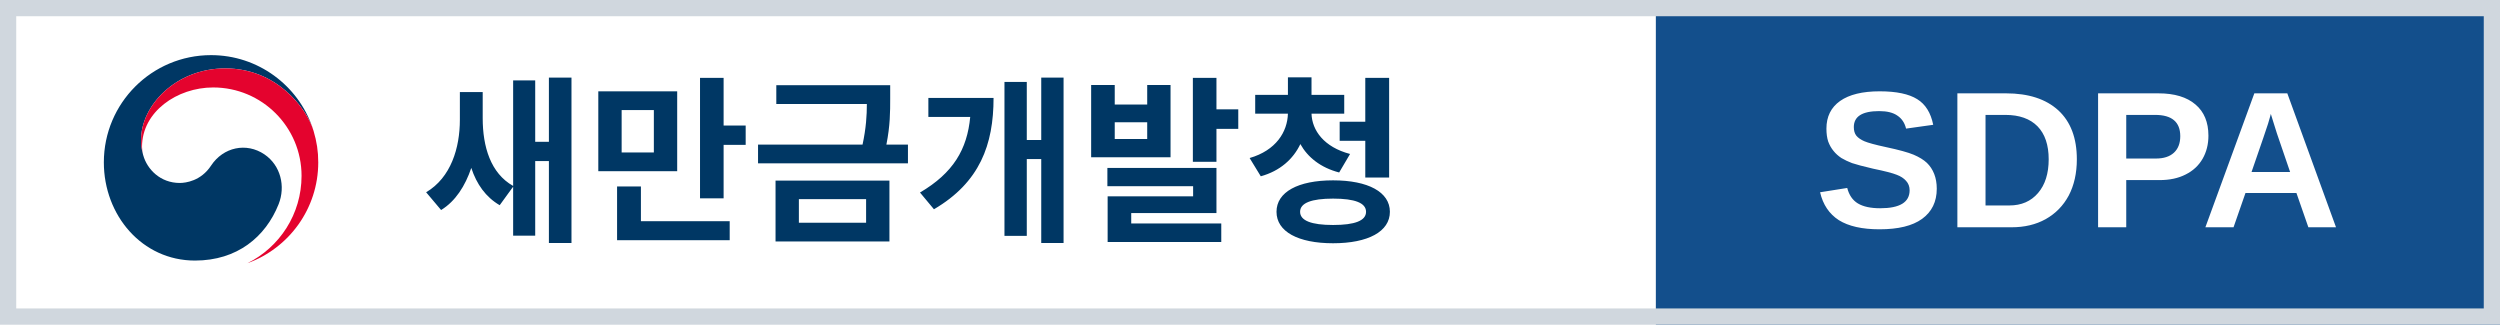
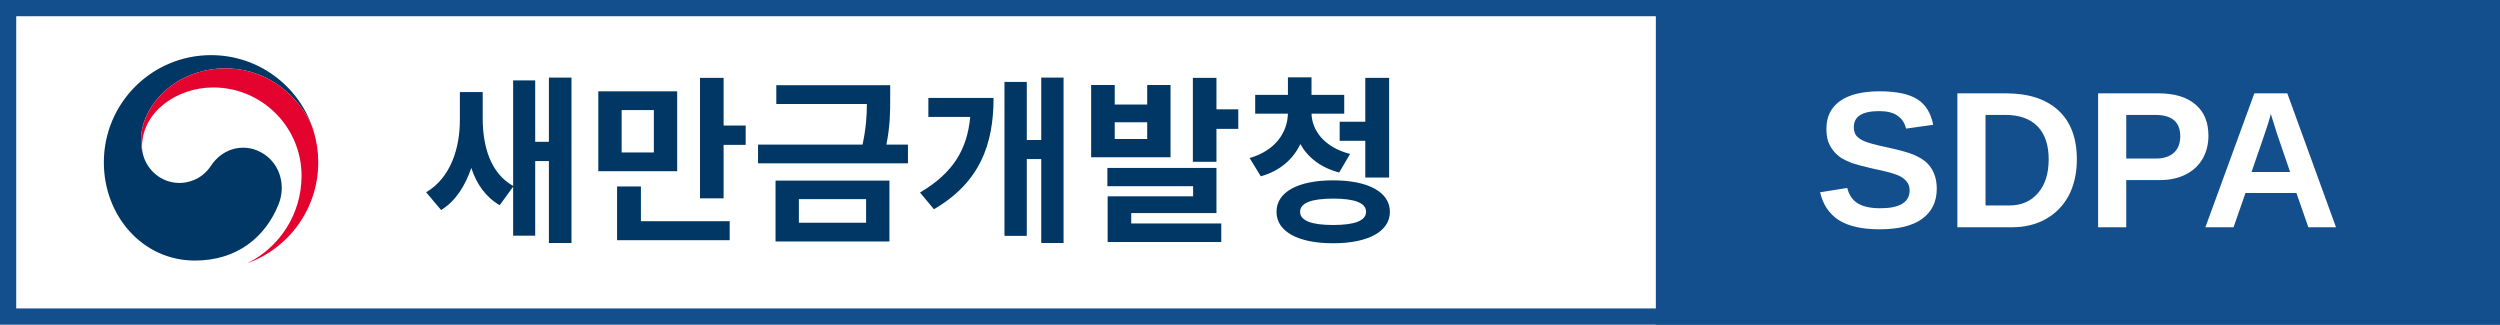
<svg xmlns="http://www.w3.org/2000/svg" width="154.0" height="20" viewBox="0 0 154.0 20" role="img" aria-label="새만금개발청 SDPA">
  <defs>
    <clipPath id="badge-shape">
      <rect width="154.0" height="20" rx="0" />
    </clipPath>
  </defs>
  <g clip-path="url(#badge-shape)">
    <rect width="154.0" height="20" rx="0" fill="#ffffff" />
    <path d="M102.0 0h52v20h-52z" fill="#134f8c" />
  </g>
-   <rect x="0.5" y="0.5" width="153.0" height="19" rx="0" fill="none" stroke="#d0d7de" />
+   <rect x="0.5" y="0.5" width="153.0" height="19" rx="0" fill="none" stroke="#134f8c" />
  <g transform="translate(6.000 3.000) scale(0.080793)">
    <path fill="#fff" d="M173.282 86.65c0 47.844-38.794 86.632-86.646 86.632C38.799 173.282 0 134.494 0 86.65 0 38.788 38.799 0 86.636 0c47.852 0 86.646 38.788 86.646 86.65" />
    <path fill="#003764" d="M127.389 80.598c-13.791-9.365-31.439-5.542-40.717 8.533-7.72 11.767-19.405 13.235-23.906 13.235-14.751 0-24.824-10.367-27.818-21.095h-.01c-.039-.108-.059-.2-.09-.307-.025-.12-.056-.233-.089-.366-1.177-4.467-1.467-6.609-1.467-11.368 0-25.65 26.321-54.213 64.215-54.213 38.829 0 61.05 29.545 66.78 45.979a12 12 0 0 1-.291-.877C152.981 27.994 122.522 4.903 86.639 4.903c-45.13 0-81.729 36.59-81.729 81.739 0 40.351 29.108 74.891 69.479 74.891 32.197 0 53.842-18.052 63.757-42.93 5.45-13.614 1.595-29.605-10.757-38.005" />
    <path fill="#e4032e" d="M164.788 62.589c-4.777-16.026-27.153-47.571-67.282-47.571-37.894 0-64.214 28.563-64.214 54.212 0 4.759.29 6.901 1.466 11.368a24 24 0 0 1-.74-5.823c0-26.721 26.741-45.227 54.248-45.227 37.218 0 67.388 30.174 67.388 67.39 0 29.173-16.785 54.437-41.179 66.565v.023c31.455-11.391 53.908-41.512 53.908-76.884 0-8.378-1.127-15.759-3.595-24.053" />
  </g>
  <text x="26.0" y="14" fill="#003764" font-family="-apple-system, BlinkMacSystemFont, 'Segoe UI', 'Noto Sans KR', 'Malgun Gothic', Arial, sans-serif" font-size="11" font-weight="600">새만금개발청</text>
  <text x="128" y="14" fill="#ffffff" text-anchor="middle" font-family="Arial, Helvetica, sans-serif" font-size="12" font-weight="700">SDPA</text>
</svg>
